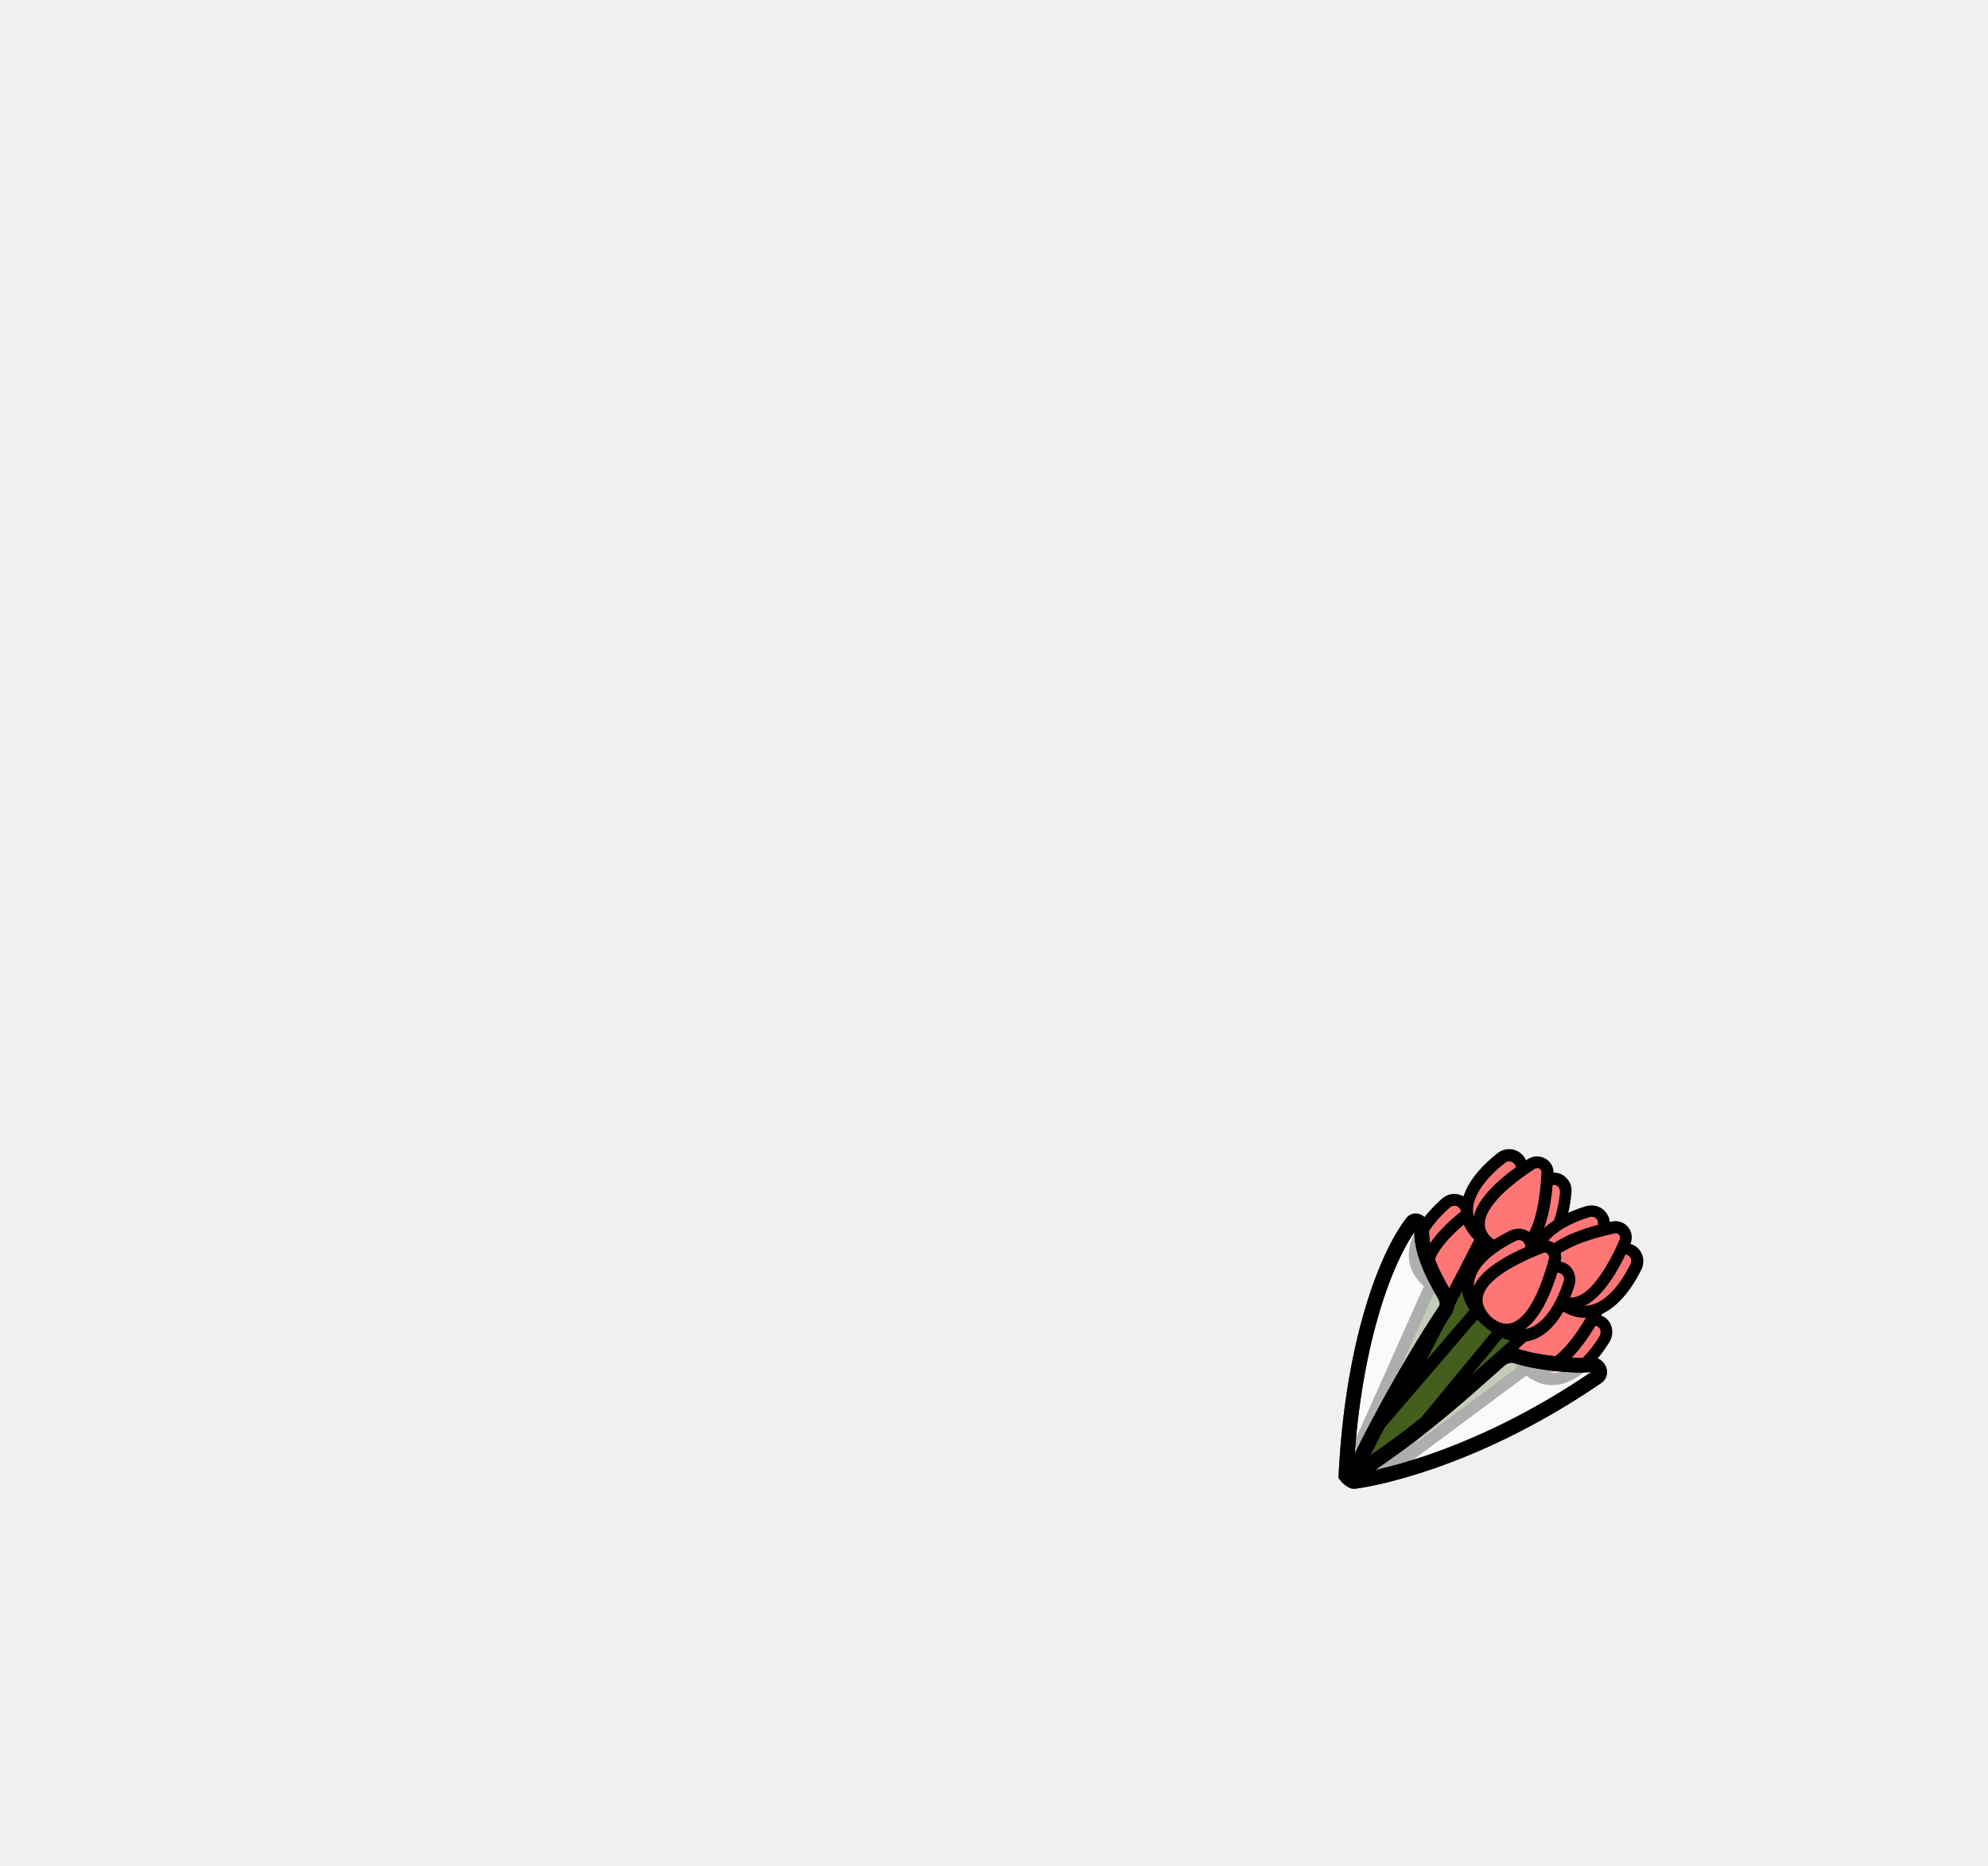
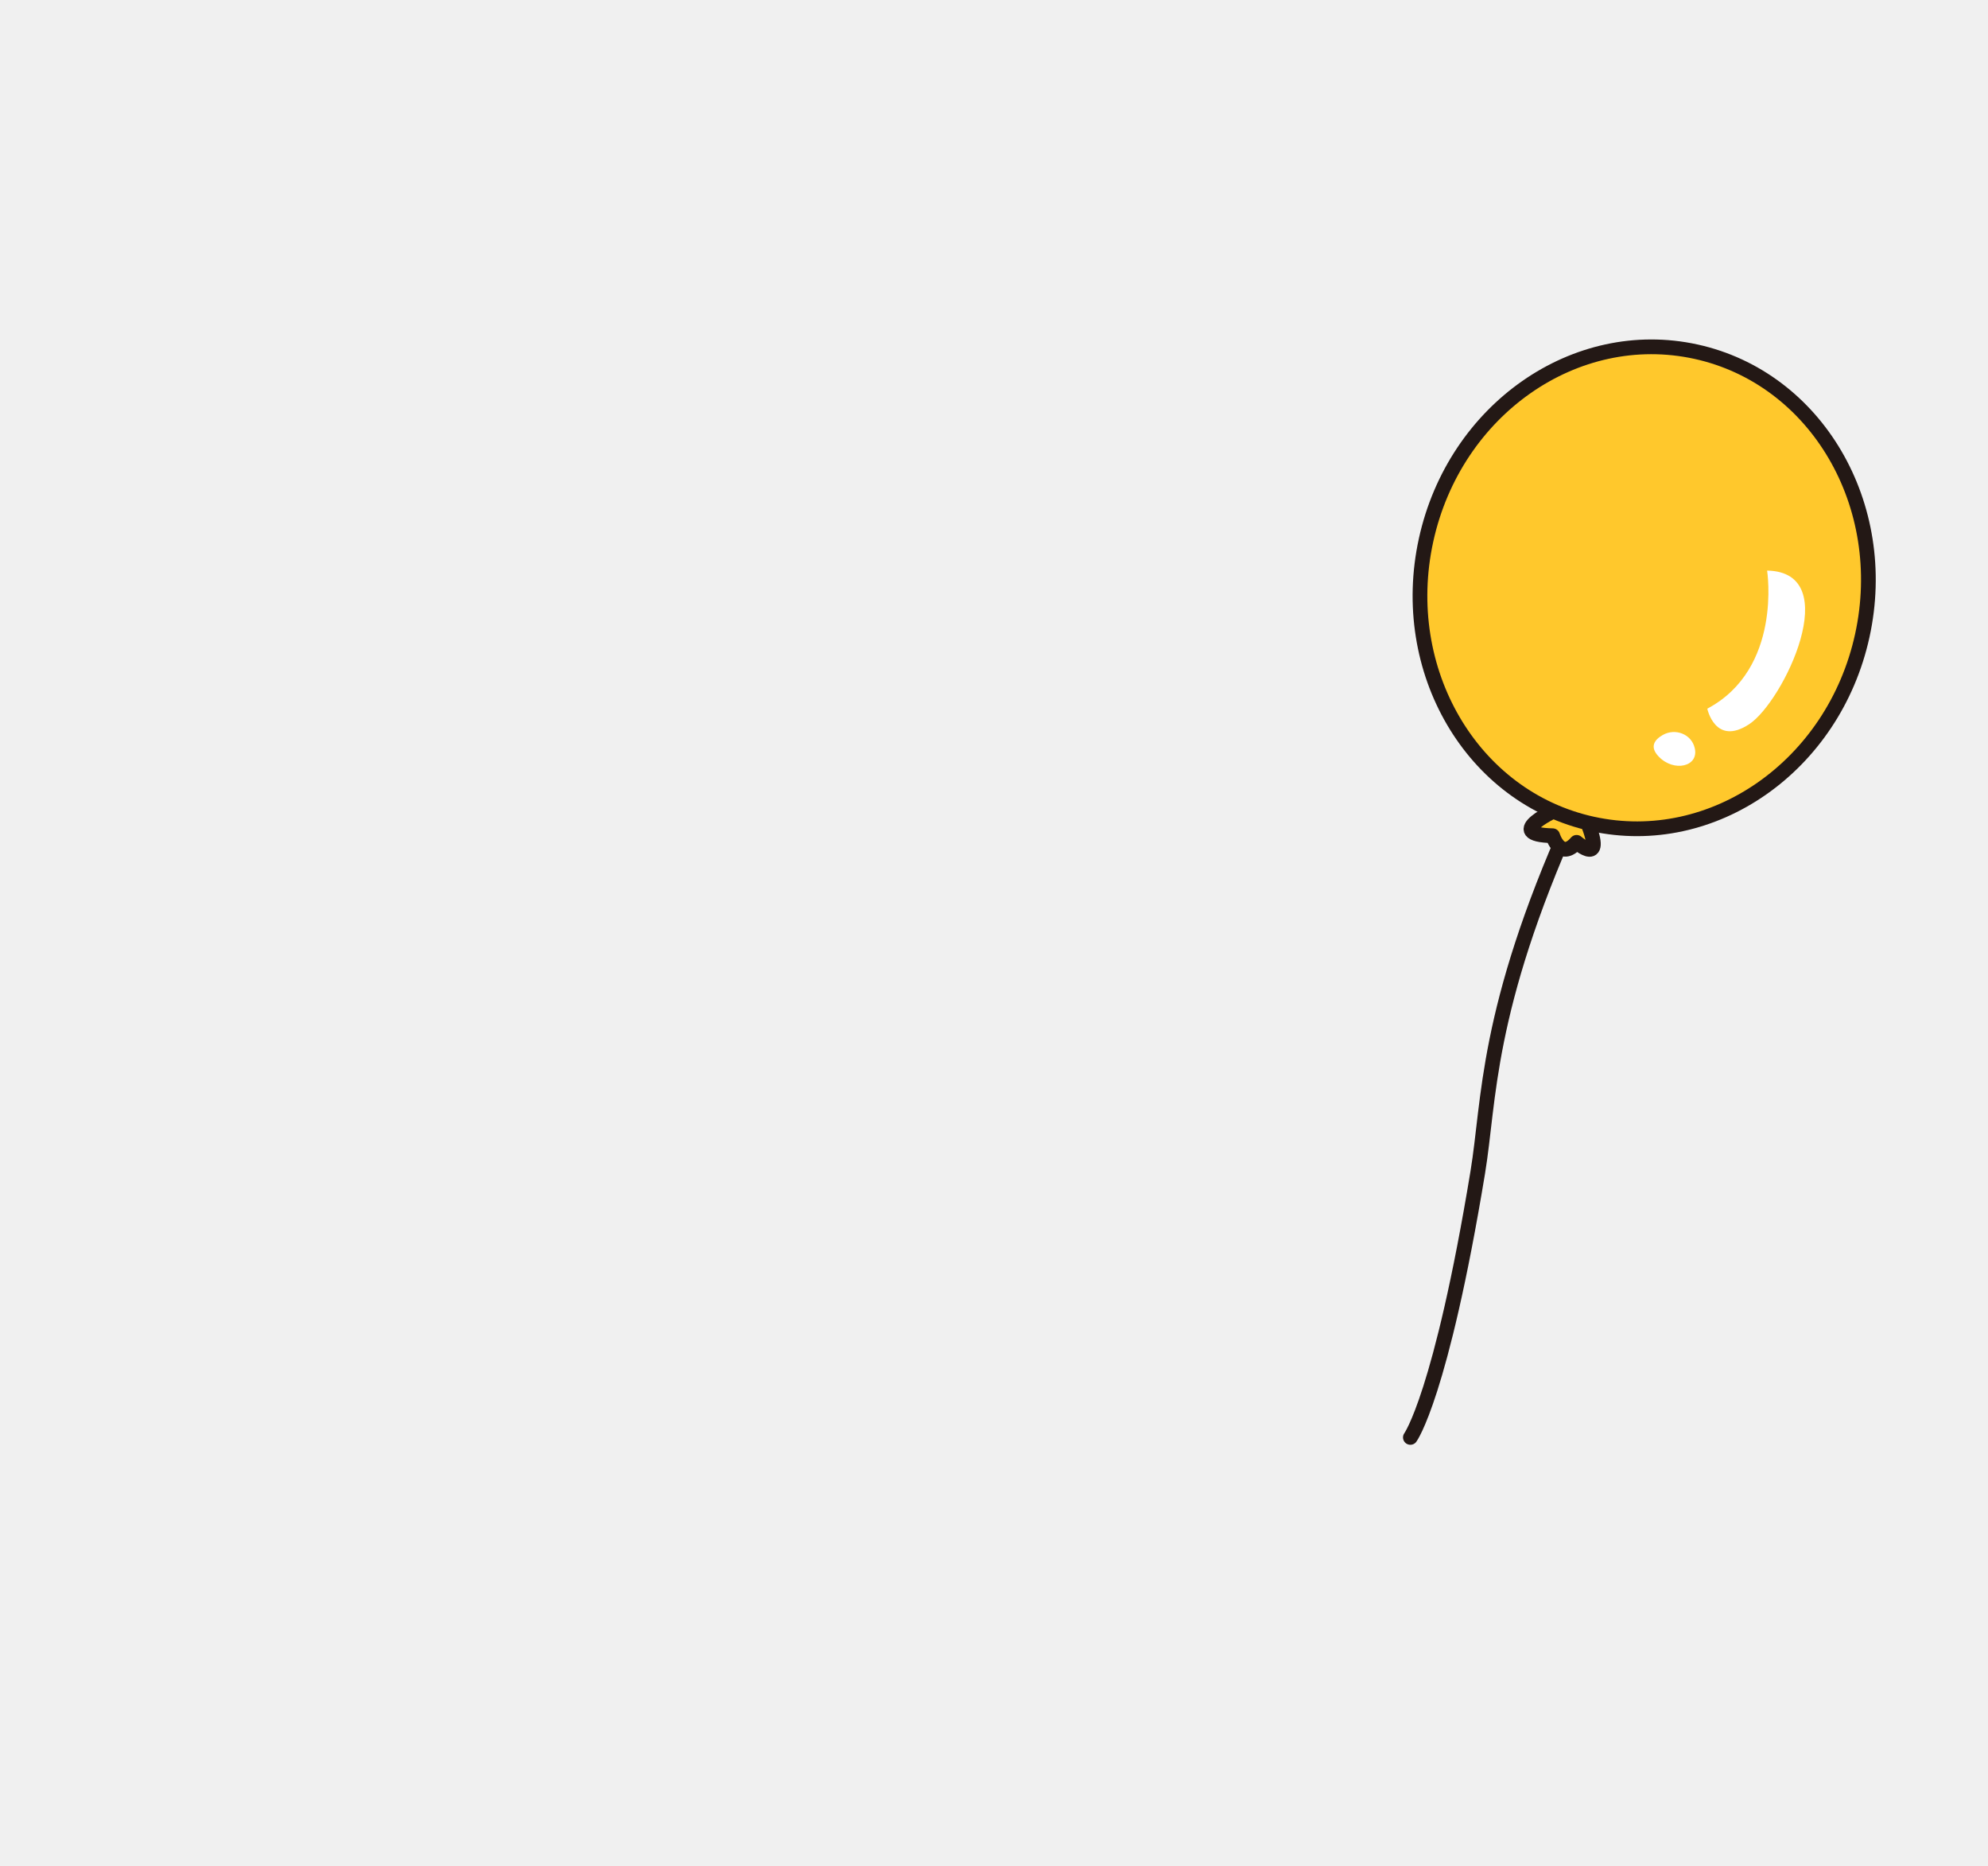
<svg xmlns="http://www.w3.org/2000/svg" version="1.1" id="레이어_1" x="0px" y="0px" viewBox="0 0 1080 1013.3" style="enable-background:new 0 0 1080 1013.3;" xml:space="preserve">
  <style type="text/css">
- 	.st0{fill:#435E1D;}
- 	.st1{fill:#FFC973;}
- 	.st2{fill:#FF7676;}
- 	.st3{opacity:0.68;fill:#FFFFFF;stroke:#000000;stroke-width:8;stroke-miterlimit:10;enable-background:new    ;}
- 	.st4{fill:none;stroke:#000000;stroke-width:8;stroke-miterlimit:10;}
+ 	.st0{fill:none;stroke:#231815;stroke-width:8;stroke-linecap:round;stroke-linejoin:round;stroke-miterlimit:10;}
+ 	.st1{fill:#FFC82C;stroke:#231815;stroke-width:8;stroke-linecap:round;stroke-linejoin:round;stroke-miterlimit:10;}
+ 	.st2{fill:#FFFFFF;}
</style>
-   <g id="꽃1">
-     <g>
-       <g>
-         <path class="st0" d="M812.5,716c0.7,1.6,0.5,3.5-0.6,4.9l-59.4,76.4c-2.9,3.8-6.2,3.7-9.1,3.5c-0.7,0-1.4-0.1-2.1-0.1l-3.9,0.2     c-2,0.1-4-1.2-4.7-3c-0.7-1.6-0.5-3.5,0.6-4.9l65.5-82.2c1.5-2,4.6-2.6,6.7-0.9l5.6,4C811.5,714.3,812.1,715,812.5,716z" />
-         <path d="M735.3,796.5c-0.2-0.6-0.2-1.1,0.2-1.7l65.5-82.2c0.6-0.7,1.5-0.9,2.2-0.2l5.6,4c0.3,0.1,0.4,0.5,0.5,0.7     c0.2,0.6,0.2,1.1-0.2,1.7l-59.4,76.4c-2.5,3.1-4.9,2.3-8.9,2.3l-3.9,0.2C736.2,797.5,735.6,797.1,735.3,796.5 M729.3,799     c1.3,3.2,4.5,5.2,7.7,5l3.9-0.2c0.7,0,1.4-0.1,1.9,0.1c3.1,0.1,7.8,0.3,11.8-4.9l59.4-76.4c1.8-2.4,2.2-5.4,1.1-8.2     c-0.6-1.4-1.6-2.6-2.9-3.5l-5.6-4c-3.6-2.5-8.5-1.9-11.3,1.6l-65.5,82.2C728.6,793.2,728.2,796.4,729.3,799L729.3,799z" />
-       </g>
-       <g>
-         <path class="st1" d="M848.2,689.6c0.6,1.4,0.6,3.1,0.2,4.6c-2.6,9-9,24.8-21.1,28.4c-7.1,2.2-14.8,0-22.9-6.7     c-4.7-3.9-8-8-9.6-12c-5-12.2,3.2-24.7,22.7-34.7c1.7-0.9,3.8-1.1,5.5-0.4c1.7,0.7,3.2,2,3.9,3.8c0.1,0.2,0.2,0.6,0.3,0.8     c0.9,3.4,1.7,8.7,0.6,14.5c4.3-2,9.6-3.5,15.6-2.4C845.6,686,847.3,687.4,848.2,689.6z" />
-         <path d="M798,702.5c-6.1-14.8,12.8-26.3,21.2-30.5c1.9-1,4.2-0.1,4.9,1.7c0.1,0.2,0.1,0.2,0.2,0.4c1.5,5.3,2.5,15.1-4.7,23.9     c0,0,10.2-11.7,23.5-9.4c1.2,0.2,2.1,1,2.5,2c0.3,0.8,0.5,1.7,0.1,2.5c-3.1,10.6-14.4,40.1-38.8,20.2     C802.1,709.5,799.4,705.9,798,702.5 M792,705c1.9,4.6,5.4,9,10.6,13.2c8.9,7.4,17.6,9.8,26,7.3c13.5-4.2,20.4-21,23.2-30.6     c0.7-2.2,0.4-4.6-0.5-6.8c-1.3-3.2-4.1-5.3-7.3-5.9c-4.5-0.7-8.6-0.4-12.4,0.6c0.1-4.3-0.4-7.8-1.3-10.5     c-0.2-0.4-0.3-0.8-0.5-1.2c-1.1-2.6-3.1-4.6-5.8-5.6c-2.5-1.1-5.5-0.8-8,0.5C795,676.9,786.2,691,792,705L792,705z" />
-       </g>
-       <g>
-         <path class="st1" d="M840,678.2c0.4,1,0.5,2.4,0.2,3.4c-2.9,12.4-9.7,34-21.4,37.9c-4.8,1.5-9.5,0.2-14.4-3.7     c-2.5-2-4.3-4.3-5.3-6.7c-1.3-3.2-1.3-6.5,0.1-9.9c4.5-10.7,22.8-19.7,33.5-23.9C835.7,673.9,838.9,675.4,840,678.2z" />
-         <path d="M802.3,707.8c-5.4-13,21.4-25.4,31.9-29.5c1.2-0.5,2.6,0.1,3.1,1.3c0.2,0.4,0.1,0.9,0.1,1.4     c-2.9,12.4-12.9,47.2-30.4,32.4C804.5,711.3,803,709.6,802.3,707.8 M796.3,710.3L796.3,710.3c1.2,2.8,3.3,5.7,6.1,8     c7.1,6,13.4,5.7,17.5,4.3c12.5-4.2,19.7-24.3,23.5-40.1c0.4-1.8,0.4-3.7-0.4-5.5c-1.8-4.4-6.9-6.5-11.6-4.8     c-13.4,5.5-30.4,14.4-35.1,25.7C794.8,702,794.6,706.3,796.3,710.3L796.3,710.3z" />
-       </g>
-     </g>
-     <g>
-       <path class="st0" d="M792.7,701c0.5,1.2,0.4,2.7-0.1,3.8l-39.2,88.5c-1.9,4.5-4.9,5.3-7.8,6c-0.4,0.2-1.1,0.2-1.7,0.5l-3.8,1.1    c-2.3,0.7-4.9-0.6-5.9-3c-0.5-1.2-0.4-2.7,0.1-3.8l43-95.7c1.1-2.3,3.9-3.5,6.2-2.6l6.4,2.5C791.3,698.7,792.2,699.8,792.7,701z" />
-       <path d="M737.2,796.6c-0.2-0.4-0.1-0.9,0-1.2l43-95.7c0.4-0.8,1.4-1.3,2.2-0.9l6.4,2.5c0.5,0,0.6,0.4,0.8,0.8    c0.2,0.4,0.1,0.9,0.1,1.4l-39.2,88.5c-1.5,3.7-3.5,3.5-7.2,4.6l-3.8,1.1C738.4,797.8,737.6,797.4,737.2,796.6 M731.2,799.1    c1.6,3.8,5.7,5.9,9.7,4.7l3.8-1.1c0.6-0.2,1.1-0.2,1.5-0.4c3.2-0.8,7.4-1.9,9.9-7.8l39.2-88.5c0.8-2,1-4.4,0.2-6.4    c-0.8-2-2.4-3.7-4.4-4.5l-6.4-2.5c-4.2-1.6-8.6,0.2-10.4,4.3l-42.8,95.8C730.6,794.7,730.4,797.1,731.2,799.1L731.2,799.1z" />
-     </g>
-     <g>
-       <path class="st2" d="M821.4,667.1c0.4,1,0.5,1.9,0.6,3.1c-0.4,9.3-2.8,26.2-13.5,32.7c-6.4,3.8-14.2,3.5-23.8-1    c-7.3-3.5-12.2-8.1-14.5-13.5c-5.6-13.6,7.5-27.9,16-35.1c1.6-1.3,3.6-2,5.7-1.6s3.7,1.5,4.7,3.5c0.7,1.1,1.2,2.3,1.7,3.5    c1.2,2.8,2.2,6.4,2.4,10.5c3.6-3.1,8.7-5.7,14.6-6C817.7,662.8,820.3,664.5,821.4,667.1z" />
-       <path d="M772.9,687.1c-5-12.2,8.6-25.8,14.9-31.4c1.8-1.4,4.3-1,5.3,0.9c0.6,0.9,1,1.9,1.5,3.1c2.1,5.2,3.6,12.8-0.4,21.2    c0,0,7.1-13.9,20.6-14.8c1.6-0.2,2.7,0.8,3.2,2.2c0.2,0.4,0.2,1.1,0.2,1.6c-0.4,10.9-4.3,42.5-32.9,28.8    C778.7,695.3,774.7,691.3,772.9,687.1 M766.9,689.6c2.5,6,7.9,11.3,16.1,15.2c10.5,5,19.5,5.3,26.8,0.9    c12.2-7.4,14.7-25.2,15.2-35.3c0.1-1.4-0.3-2.9-0.8-4.3c-1.6-4-5.5-6.4-9.8-6.1c-4.6,0.2-8.5,1.6-11.8,3.7    c-0.5-2.4-1.1-4.5-1.9-6.3c-0.5-1.2-1.1-2.6-1.8-3.7c-1.6-2.6-3.9-4.5-7-5.1c-3.1-0.6-5.9,0.3-8.4,2.3    C774.8,658.7,760.6,674.1,766.9,689.6L766.9,689.6z" />
-     </g>
-     <g>
-       <path class="st2" d="M810.5,657.8c0.2,0.6,0.4,1.5,0.4,2.2c0.1,12.8-1.1,35.4-11.7,42.1c-4.3,2.7-9.2,2.6-14.8-0.2    c-4.1-2-6.8-4.7-8.2-8.1c-5.4-13,13.9-29.4,25.9-38.3c1.4-1.1,3.2-1.3,4.8-0.8C808.5,655.1,809.9,656.2,810.5,657.8z" />
-       <path d="M779.1,692.5c-4.7-11.4,16.3-28,24.8-34.3c1.2-1,2.9-0.3,3.4,0.9c0.1,0.2,0.2,0.6,0.1,0.9c0.1,12.8-1.2,49-21.8,38.7    C782.4,697,780.1,694.9,779.1,692.5 M773.1,695L773.1,695c1.6,4,4.9,7.4,9.8,9.6c8.2,4.1,14.3,2.3,18.1,0.1    c11.3-7.2,13.4-28.2,13.2-44.8c0-1.2-0.2-2.2-0.6-3.3c-1.1-2.6-3.2-4.3-5.6-5.2c-2.7-0.8-5.4-0.1-7.6,1.5    C784.6,664.2,767.3,680.7,773.1,695L773.1,695z" />
-     </g>
-     <g>
-       <path class="st0" d="M830.8,737.3c0.8,2,0.2,4.4-1.6,5.8l-77.6,57.7c-3.8,2.7-7.3,1.6-10.2,0.7c-0.8-0.2-1.6-0.5-2.4-0.7l-3.9-1    c-1-0.3-2.1-1-2.6-2.2c-1.4-3.4,3.1-7.1,4.6-8.2l81.9-59.9c2.2-1.6,5.1-1.2,6.7,1l4.4,5.5C830.5,736.5,830.7,736.9,830.8,737.3    L830.8,737.3z" />
-       <path d="M735.6,796.6c-0.3-0.8,2.5-3.6,3.4-4.2l81.9-59.9c0.7-0.5,1.7-0.5,2.2,0.3l4.4,5.5c0.1,0.2,0.1,0.2,0.2,0.4    c0.2,0.6,0.1,1.4-0.6,1.9l-77.6,57.7c-3.3,2.3-5.9,0.3-9.9-0.6L735.6,796.6C735.9,796.7,735.6,796.6,735.6,796.6 M729.6,799.1    c0.8,2,2.6,3.6,4.7,4.1l3.9,1c0.8,0.2,1.3,0.4,2.1,0.5c3,1.1,8.1,2.5,13.1-1.2l77.6-57.7c3.1-2.2,4-6.1,2.6-9.5    c-0.3-0.8-0.8-1.3-1.3-2l-4.4-5.5c-2.9-3.5-7.8-4.1-11.2-1.5L735,787.2C732.9,788.8,727.4,793.7,729.6,799.1L729.6,799.1z" />
-     </g>
-     <g>
-       <path class="st2" d="M872.3,720.9c0.8,2,0.6,4.4-0.5,6.3c-4.9,7.9-15.3,21.5-27.8,21.8c-7.4,0.2-14.3-4-20.2-12.5    c-1.8-2.6-3.3-5.2-4.3-7.6c-2.6-6.4-2.4-12.1,0.2-17.2c5.5-10.5,20.6-14.8,29-16.6c3.3-0.6,6.5,1.1,7.7,3.9    c0.3,0.8,0.5,1.7,0.4,2.7c0,3.5-0.6,8.9-3.3,14.2c4.8-0.8,10.2-0.7,15.8,1.9C870.5,718.1,871.7,719.5,872.3,720.9z" />
-       <g>
-         <path d="M822.3,727.4c-8.3-20.2,16.9-27.3,27-29.4c1.8-0.3,3.3,0.5,3.9,2.1c0.2,0.4,0.3,0.8,0.3,1.3c-0.1,5.4-1.7,15.2-10.9,21.8     c0,0,13.1-8.7,25.1-2.8c0.8,0.4,1.3,0.9,1.6,1.7c0.4,1,0.2,2.2-0.2,3.4c-5.7,9.4-24.5,34.9-42.7,8.9     C824.4,731.9,823.2,729.6,822.3,727.4 M816.3,729.9c1.1,2.6,2.7,5.4,4.6,8.4c6.7,9.4,14.5,14.2,22.9,14     c14.1-0.4,25.3-14.9,30.5-23.3c1.7-2.8,2.1-6.3,0.9-9.3c-0.9-2.2-2.6-4.1-4.9-5c-4.1-2-8.2-2.7-12.1-2.7c1.2-4,1.5-7.7,1.5-10.5     c-0.1-1.4-0.2-2.7-0.7-3.9c-1.8-4.4-6.6-6.9-11.3-5.9c-9.1,1.9-25.1,6.6-31.3,18.3C814.5,714,812.6,720.9,816.3,729.9     L816.3,729.9z" />
-       </g>
-     </g>
-     <g>
-       <path class="st2" d="M867.5,708.1c0.7,1.6,0.4,3.3-0.4,4.8c-6.2,11.2-18.2,30.2-30.8,31c-5.1,0.2-9.4-2.2-12.9-7.4    c-1-1.2-1.6-2.6-2.1-4c-1.7-4.2-1.5-8.3,0.6-11.7c6-10.4,27.6-14.4,39.6-15.8C864.2,704.5,866.5,705.7,867.5,708.1z" />
-       <g>
-         <path d="M824.3,731c-6.8-16.4,25.7-21.8,37.6-23c1.1-0.2,2.1,0.5,2.4,1.3c0.2,0.6,0.3,1.3-0.1,1.9c-6.2,11.2-25,42.2-38,23.1     C825.5,733.4,824.8,732.2,824.3,731 M818.3,733.5L818.3,733.5c0.7,1.6,1.5,3.1,2.6,4.6c5.3,7.7,11.5,9.1,15.6,8.8     c13.3-0.6,25.6-18,33.5-32.5c1.3-2.4,1.4-5,0.4-7.6c-1.5-3.6-5.2-5.8-9.2-5.3c-15.7,1.8-35.6,6.2-42.1,17.3     C816.4,723.3,816.2,728.5,818.3,733.5L818.3,733.5z" />
-       </g>
-     </g>
-     <g>
-       <path class="st0" d="M819.9,676.6c0.6,1.4,0.5,2.9-0.2,4.1l-43.9,86.2c-2.2,4.4-6.3,7.5-11,8.5l-3.9,0.9c-2.4,0.5-4.7-0.6-5.6-2.8    c-0.6-1.4-0.5-2.9,0.2-4.1l49.5-96c1.1-2.3,4-3.3,6.4-2.2l6.4,3C818.6,674.6,819.5,675.6,819.9,676.6z" />
-       <path d="M758.3,772.2c-0.2-0.4-0.1-0.9,0.1-1.4l49.5-96c0.4-0.8,1.4-1.1,2.3-0.7l6.4,3c0.3,0.1,0.6,0.4,0.8,0.8    c0.2,0.4,0.1,0.9-0.1,1.4l-43.9,86.2c-1.8,3.6-5,6-8.9,6.9l-3.9,0.9C759.3,773.5,758.6,772.8,758.3,772.2 M752.3,774.7    c1.5,3.6,5.4,5.7,9.3,4.9l3.9-0.9c5.8-1.2,10.6-5.1,13.3-10.4l43.9-86.2c1-2.1,1.1-4.7,0.2-6.9c-0.7-1.8-2.3-3.3-4.1-4.2l-6.4-3    c-4-1.8-8.7-0.2-10.7,3.7l-49.5,96C751.3,770,751.4,772.5,752.3,774.7L752.3,774.7z" />
-     </g>
-     <g>
-       <path class="st2" d="M850.4,644.4c0.4,1,0.7,2.3,0.4,3.3c-0.9,9.3-4,26-15.4,31.9c-6.6,3.4-14.6,2.7-23.7-2.4    c-6.9-3.7-11.3-8.2-13.4-13.2c-6.1-14.8,10.1-29.5,17.4-35c1.6-1.3,3.7-1.8,5.8-1.2c2,0.3,3.6,1.8,4.6,3.7    c0.2,0.6,0.5,1.2,0.7,1.8c1.4,3.4,2.4,7.7,2.5,12.3c3.8-2.7,8.8-5.3,14.9-5.2C846.9,640.3,849.4,641.8,850.4,644.4z" />
-       <path d="M801.3,662.8c-5.2-12.6,9.7-26,16.4-31.3c1.8-1.4,4.3-0.8,5.4,1.3c0.2,0.6,0.4,1,0.7,1.6c2.1,5.2,4,13.8-0.9,22.9    c0,0,7.8-13.5,21.3-13.7c1.4-0.1,2.5,0.9,3,2.1c0.2,0.6,0.3,1.3,0.3,1.8c-1.1,11-6.6,42-34.3,27    C806.8,670.8,803,666.8,801.3,662.8 M795.3,665.2c2.4,5.8,7.5,10.7,14.7,14.8c10.3,5.6,19.2,6.4,26.7,2.3    c12.5-6.6,16.2-24.5,17-34.4c0.2-1.7,0-3.5-0.6-4.9c-1.6-3.8-5.2-6.3-9.1-6.1c-4.7,0-8.6,1.2-12.1,3.1c-0.4-2.7-1.1-5.4-2.2-8.2    c-0.2-0.6-0.6-1.4-0.8-2c-1.4-2.7-3.8-4.7-6.7-5.4c-2.9-0.7-6.1-0.1-8.6,1.9C797.2,639.1,790.5,653.4,795.3,665.2L795.3,665.2z" />
-     </g>
-     <g>
-       <path class="st2" d="M840.1,634.6c0.3,0.8,0.4,1.5,0.5,2.4c-0.6,12.9-3.1,35.2-13.9,41.3c-4.4,2.5-9.2,2.1-14.7-1    c-3.7-2.2-6.4-4.6-7.7-7.8c-5.5-13.4,15-29.1,27.7-37.4c1.5-0.9,3.1-1,4.6-0.7C838.3,631.9,839.4,633,840.1,634.6z" />
-       <g>
-         <path d="M807.3,668.2c-4.8-11.6,17.5-27.6,26.5-33.4c1.3-0.8,2.9-0.3,3.4,0.9c0.2,0.4,0.2,0.6,0.2,1.1     c-0.6,12.9-3.8,48.9-23.9,37.5C810,672.5,808.2,670.4,807.3,668.2 M801.3,670.7L801.3,670.7c1.6,3.8,4.5,7,9,9.4     c8.2,4.6,14.1,3.1,18,1c11.6-6.4,14.9-27.5,15.6-43.9c0.2-1.2-0.1-2.5-0.6-3.7c-1-2.4-2.9-4.2-5.6-5c-2.5-0.9-5.3-0.4-7.6,1     C813.6,640.2,795.2,655.9,801.3,670.7L801.3,670.7z" />
-       </g>
-     </g>
-     <g>
-       <path class="st0" d="M849.2,702.3c0.8,2,0.3,4.1-1.3,5.4L776,772.5c-3.5,3.3-8.6,4.7-13.5,4.2l-3.9-0.5c-1.7-0.2-3.1-1.3-3.8-2.9    c-0.8-2-0.3-4.1,1.3-5.4l80.4-72c2.1-1.8,5-1.6,6.9,0.2l4.9,5C848.5,701.2,849,701.7,849.2,702.3L849.2,702.3z" />
-       <path d="M757.7,771.8c-0.2-0.6-0.1-1.4,0.4-1.8l80.4-72c0.7-0.5,1.7-0.5,2.3,0l4.9,5c0.1,0.2,0.4,0.3,0.4,0.5    c0.2,0.6,0.1,1.4-0.4,1.8l-71.9,64.7c-2.9,2.6-6.9,3.8-10.8,3.3l-3.9-0.5C758.5,772.6,757.9,772.4,757.7,771.8 M751.7,774.3    c1.1,2.6,3.5,4.6,6.2,4.9l3.9,0.5c5.8,0.9,11.8-0.9,16-4.9l71.9-64.7c2.6-2.2,3.4-6.1,2.1-9.1c-0.4-1-0.9-1.7-1.8-2.6l-4.9-5    c-3-3.2-7.9-3.3-11.4-0.4l-80.4,72C751.4,767.4,750.4,771.1,751.7,774.3L751.7,774.3z" />
-     </g>
-     <g>
-       <path class="st2" d="M888.9,682.2c0.7,1.8,0.7,3.9-0.2,5.7c-4.2,8.5-13.1,22.7-25.8,24.4c-7.3,0.9-14.5-2.7-21.3-10.7    c-2.8-3.3-4.8-6.5-6.1-9.7c-2.2-5.4-2.3-10.8,0.1-15.7c4.8-10.4,19.1-16.1,27.1-18.4c3.4-0.9,6.8,0.7,8.2,3.9    c0.2,0.6,0.3,1.3,0.4,2.2c0.3,3.6,0.1,8.8-2,14.4c4.7-1.2,10.1-1.6,15.8,0.3C886.8,679.3,888.3,680.6,888.9,682.2z" />
-       <path d="M838.6,690.7c-7.3-17.8,15.7-26.8,25-29.7c1.9-0.5,3.7,0.4,4.3,2c0.2,0.4,0.2,0.6,0.2,1.1c0.4,5.5-0.2,15.3-8.9,22.6    c0,0,12.2-9.7,24.8-5.1c0.8,0.4,1.6,1,1.9,1.8c0.4,1,0.3,2-0.1,3.1c-4.8,9.9-21.3,37.1-41.7,13    C841.4,696.4,839.7,693.3,838.6,690.7 M832.6,693.2c1.4,3.4,3.6,7,6.7,10.6c7.6,8.8,15.6,12.8,24.3,11.8c14-1.8,23.7-17,28.1-26.1    c1.3-2.6,1.4-5.7,0.3-8.3c-1.1-2.6-3.1-4.6-5.7-5.4c-4.2-1.6-8.5-1.9-12.3-1.5c0.9-4.1,0.8-7.8,0.6-10.5c-0.2-1.1-0.3-2-0.8-3    c-2-4.8-7.1-7.1-12.2-5.7c-8.5,2.6-23.6,8.6-29.2,20.2C830,680.7,830,686.8,832.6,693.2L832.6,693.2z" />
-     </g>
-     <g>
-       <path class="st2" d="M883,669.9c0.6,1.4,0.5,2.9-0.1,4.3c-5,11.7-15.4,31.9-27.8,33.7c-4.9,0.6-9.5-1.5-13.5-6.1    c-1.4-1.8-2.6-3.4-3.3-5.2c-1.6-3.8-1.5-7.6,0.4-10.9c5.5-10.5,26.1-16.3,37.7-18.8C879.3,666,881.9,667.3,883,669.9z" />
-       <g>
-         <path d="M841.4,695.2c-6.2-15,24.3-22.9,35.9-25.3c1.3-0.3,2.3,0.5,2.6,1.3c0.2,0.6,0.2,1.1,0.1,1.8c-5,11.7-21.1,44.3-35.6,26.6     C842.7,697.9,842,696.6,841.4,695.2 M835.4,697.7l6-2.5L835.4,697.7L835.4,697.7c0.8,2,2.1,4,3.6,6c6,7.1,12.1,7.9,16.4,7.3     c13.3-1.9,23.7-20.3,30.4-35.5c0.9-2.3,0.9-4.6,0-6.8c-1.6-4-5.8-6.1-9.9-5.3c-15.1,3.2-34.1,9.3-40,20.5     C833.6,688.3,833.5,693.1,835.4,697.7L835.4,697.7z" />
-       </g>
-     </g>
-     <g>
-       <path class="st0" d="M816,717.6c0.7,1.6,0.3,3.6-0.8,5l-61.5,74.7c-3,3.6-6.6,3.4-9.2,3.3c-0.7,0-1.4-0.1-2.1-0.1l-4,0    c-1.6,0-3-1.1-3.7-2.7c-0.9-2.2-0.3-6.4,1.1-8.2l66.4-77.7c1.7-2.1,4.6-2.4,6.7-0.7l5.5,4.3C815.1,716.1,815.6,716.8,816,717.6    L816,717.6z" />
-       <path d="M737.5,796.7c-0.5-1.2-0.1-4.2,0.6-4.9l66.5-77.5c0.6-0.7,1.5-0.9,2.2-0.2l5.5,4.3c0.3,0.1,0.4,0.5,0.5,0.7    c0.2,0.6,0.2,1.1-0.2,1.7l-61.4,74.4c-2.5,3.1-5,2.1-9,2.1l-4,0C738,797.3,737.7,797.1,737.5,796.7 M731.5,799.2    c1.2,2.8,3.7,4.5,6.8,4.5l4,0c0.7,0,1.4-0.1,1.9,0.1c2.9,0.2,7.9,0.5,12-4.5l61.5-74.7c1.8-2.4,2.4-5.5,1.3-8.3    c-0.6-1.4-1.5-2.4-2.6-3.4l-5.5-4.3c-3.4-2.6-8.4-2.2-11.2,1.3l-66.5,77.5l0,0l0,0C730.9,790.3,730.1,795.8,731.5,799.2    L731.5,799.2z" />
-     </g>
-     <g>
-       <path class="st2" d="M852.3,692.1c0.7,1.6,0.6,3.3,0.1,4.9c-2.9,8.9-9.6,24.5-21.8,27.9c-7.1,2-14.7-0.5-22.7-7.3    c-4.4-3.8-7.4-7.7-9-11.7c-5.1-12.4,3.5-25.1,23.4-34.7c1.8-0.7,3.7-0.8,5.3-0.1c1.7,0.7,3.2,2,3.8,3.6c0.2,0.4,0.2,0.6,0.4,1    c0.7,3.5,1.5,8.8,0.1,14.5c4.3-2,9.7-3.1,15.6-2C849.7,688.7,851.5,690.1,852.3,692.1z" />
-       <path d="M801.9,704.4c-6.3-15.2,13.3-26.3,21.7-30.5c1.9-1,4,0,4.7,1.8c0.1,0.2,0.2,0.4,0.2,0.6c1.3,5.3,2.1,15.3-5.4,23.8    c0,0,10.5-11.4,23.8-8.8c1,0.3,2.1,1,2.5,2c0.3,0.8,0.5,1.7,0.1,2.5c-3.4,10.5-15.4,39.8-39.3,19    C805.9,711.4,803.3,707.9,801.9,704.4 M795.9,706.9c1.8,4.4,5.3,8.8,10,13c8.8,7.6,17.4,10.4,25.6,8.2c13.7-3.8,20.9-20.3,23.9-30    c0.7-2.4,0.6-4.7-0.4-7.1c-1.2-3-3.8-5.2-7.1-5.8c-4.4-1-8.7-0.6-12.3,0.4c0.2-4.1-0.4-7.8-1.1-10.6c-0.2-0.4-0.2-1.1-0.4-1.5    c-1.1-2.6-3.1-4.6-5.5-5.5c-2.5-1.1-5.5-0.8-8.1,0.3C799.2,678.6,790,692.7,795.9,706.9L795.9,706.9z" />
-     </g>
-     <g>
-       <path class="st2" d="M844.5,680.6c0.5,1.2,0.5,2.4,0.3,3.6c-3.3,12.4-10.4,33.8-22.3,37.3c-4.8,1.5-9.6,0-14.4-4.2    c-2.3-2.1-4.1-4.2-5.1-6.6c-1.3-3.2-1.4-6.7,0.1-9.9c4.7-10.8,23.5-19.3,34-23.1C840.2,676.5,843.4,678,844.5,680.6z" />
-       <g>
-         <path d="M806.1,709.5c-5.4-13.2,21.8-24.9,32.3-29c1.2-0.5,2.4,0.2,2.9,1.4c0.2,0.4,0.2,1.1,0.2,1.6     c-3.3,12.4-14.2,46.8-31.5,31.7C808,713.2,806.8,711.3,806.1,709.5 M800.1,712L800.1,712c1.2,2.8,3.1,5.3,5.7,7.7     c7,6.2,13.3,6,17.4,4.8c12.7-3.8,20.5-23.6,24.7-39.7c0.4-1.8,0.3-3.9-0.5-5.7c-1.8-4.4-6.7-6.6-11.1-4.8     c-13.8,5.2-31.1,13.7-35.9,24.8C798.5,703.7,798.4,708,800.1,712L800.1,712z" />
-       </g>
-     </g>
-     <path class="st3" d="M735.4,804.6c5.7-0.5,63.1-9.4,132.3-56.8c3.1-2.2,0.3-7.2-3.4-6.6c-8.7,1-29.2-0.9-40.1-4.6   c-3.2-1-6.7-0.3-9.3,1.9c-10.4,9-31.1,28.5-57.1,47.4c-1.8,1.2-22.9,16.7-22.3,14.8c4.1-11.5,28.8-58,49.4-88.7   c1.6-2.3,1.6-5.1,0.4-7.6c-3.2-6.2-13.9-22.4-12.9-37.6c0.2-2.9-3.5-5.1-5.3-2.7c-15.5,20.4-32.6,69.2-35.9,137.5   C731.6,802.2,734.4,804.6,735.4,804.6z" />
-     <path class="st4" d="M735.4,804.6c5.7-0.5,63.1-9.4,132.3-56.8c3.1-2.2,0.3-7.2-3.4-6.6c-8.7,1-29.2-0.9-40.1-4.6   c-3.2-1-6.7-0.3-9.3,1.9c-10.4,9-31.1,28.5-57.1,47.4c-1.8,1.2-22.9,16.7-22.3,14.8c4.1-11.5,28.8-58,49.4-88.7   c1.6-2.3,1.6-5.1,0.4-7.6c-3.2-6.2-13.9-22.4-12.9-37.6c0.2-2.9-3.5-5.1-5.3-2.7c-15.5,20.4-32.6,69.2-35.9,137.5   C731.6,802.2,734.4,804.6,735.4,804.6z" />
+   <g id="풍선">
+     <path class="st0" d="M766.2,780.7c0,0,16.6-22.6,36.6-143.9c6.5-39.4,4-87.5,51-192.4" />
+     <path class="st1" d="M846.7,439.2c0,0-31.5,14.1-3.2,14.7c0,0,4.2,13.8,13,3.6c0,0,16.9,14.8,4.7-13.8L846.7,439.2z" />
+     <ellipse transform="matrix(0.2141 -0.9768 0.9768 0.2141 390.1909 1123.389)" class="st1" cx="893.2" cy="319.2" rx="131.3" ry="121.3" />
+     <path class="st2" d="M960,309.9c0,0,8.4,53.3-32.5,75c0,0,4.3,20.6,22.8,8.4C968.8,381.1,1002.7,310.7,960,309.9z" />
+     <path class="st2" d="M920.7,406.4c-1.7-7.7-10.6-11.1-17.4-7.2c-4.4,2.5-7.4,6.4-2.1,11.8C909.4,419.5,923,416.4,920.7,406.4z" />
  </g>
</svg>
